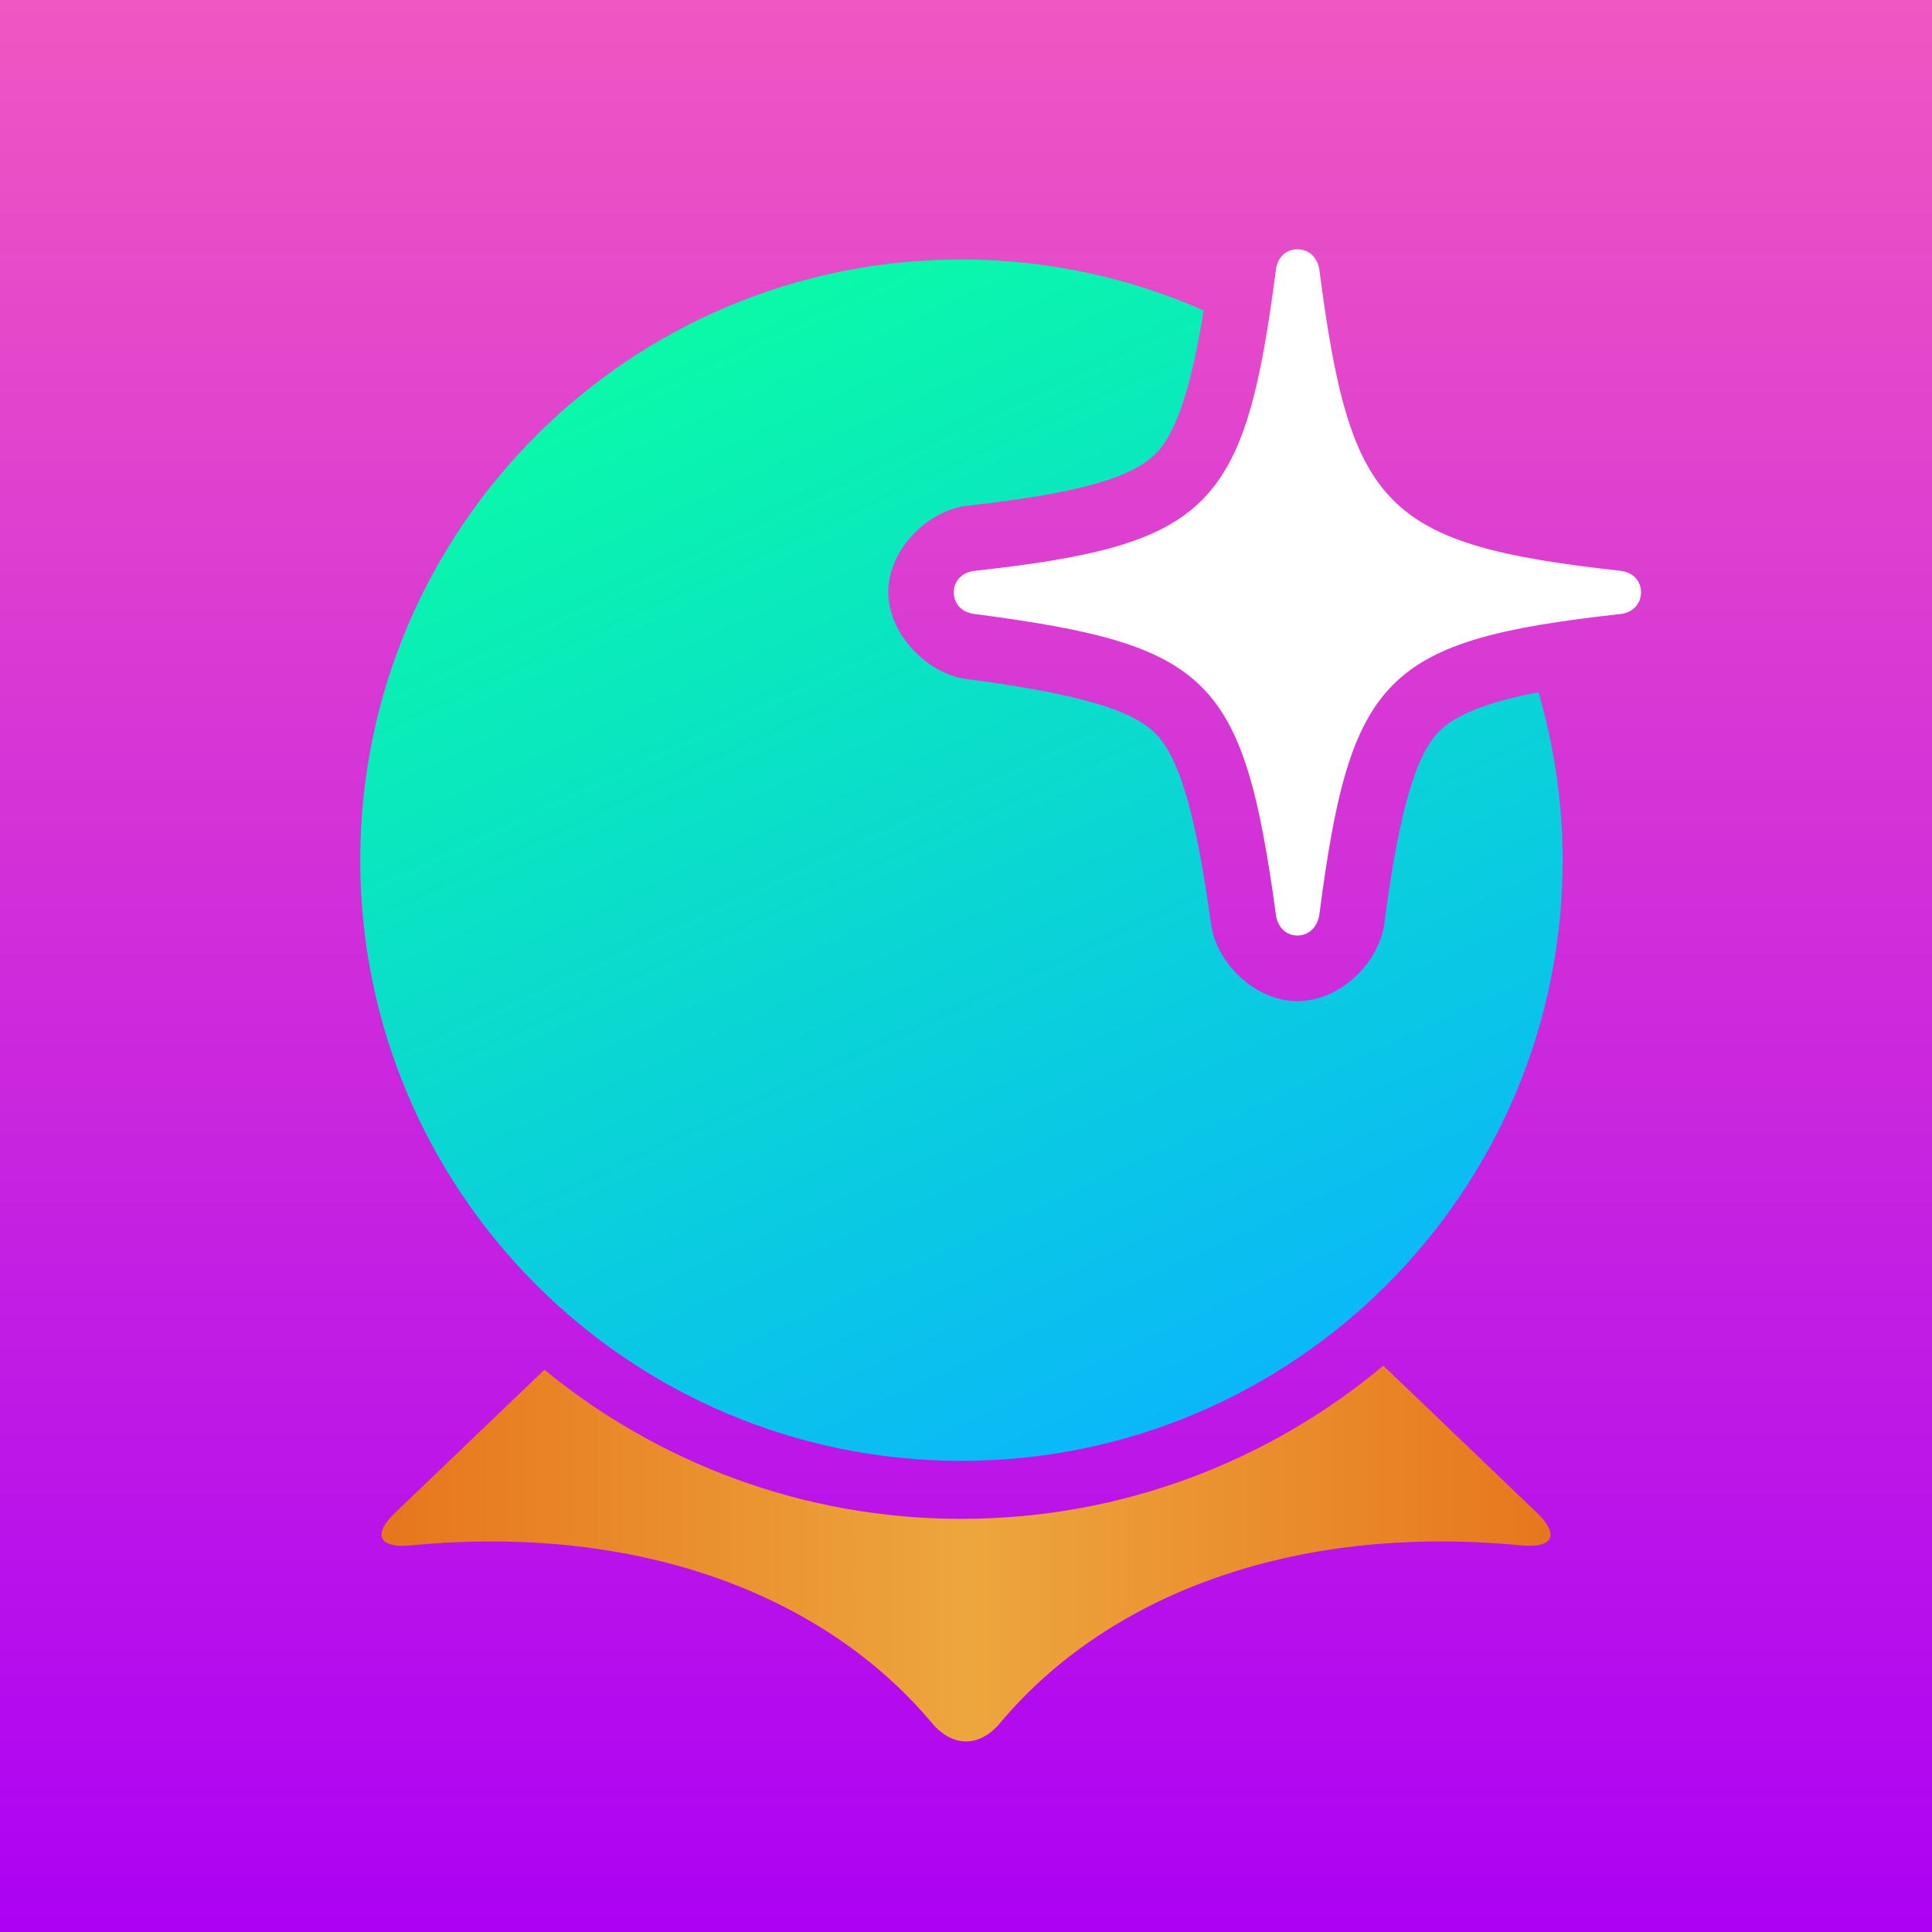
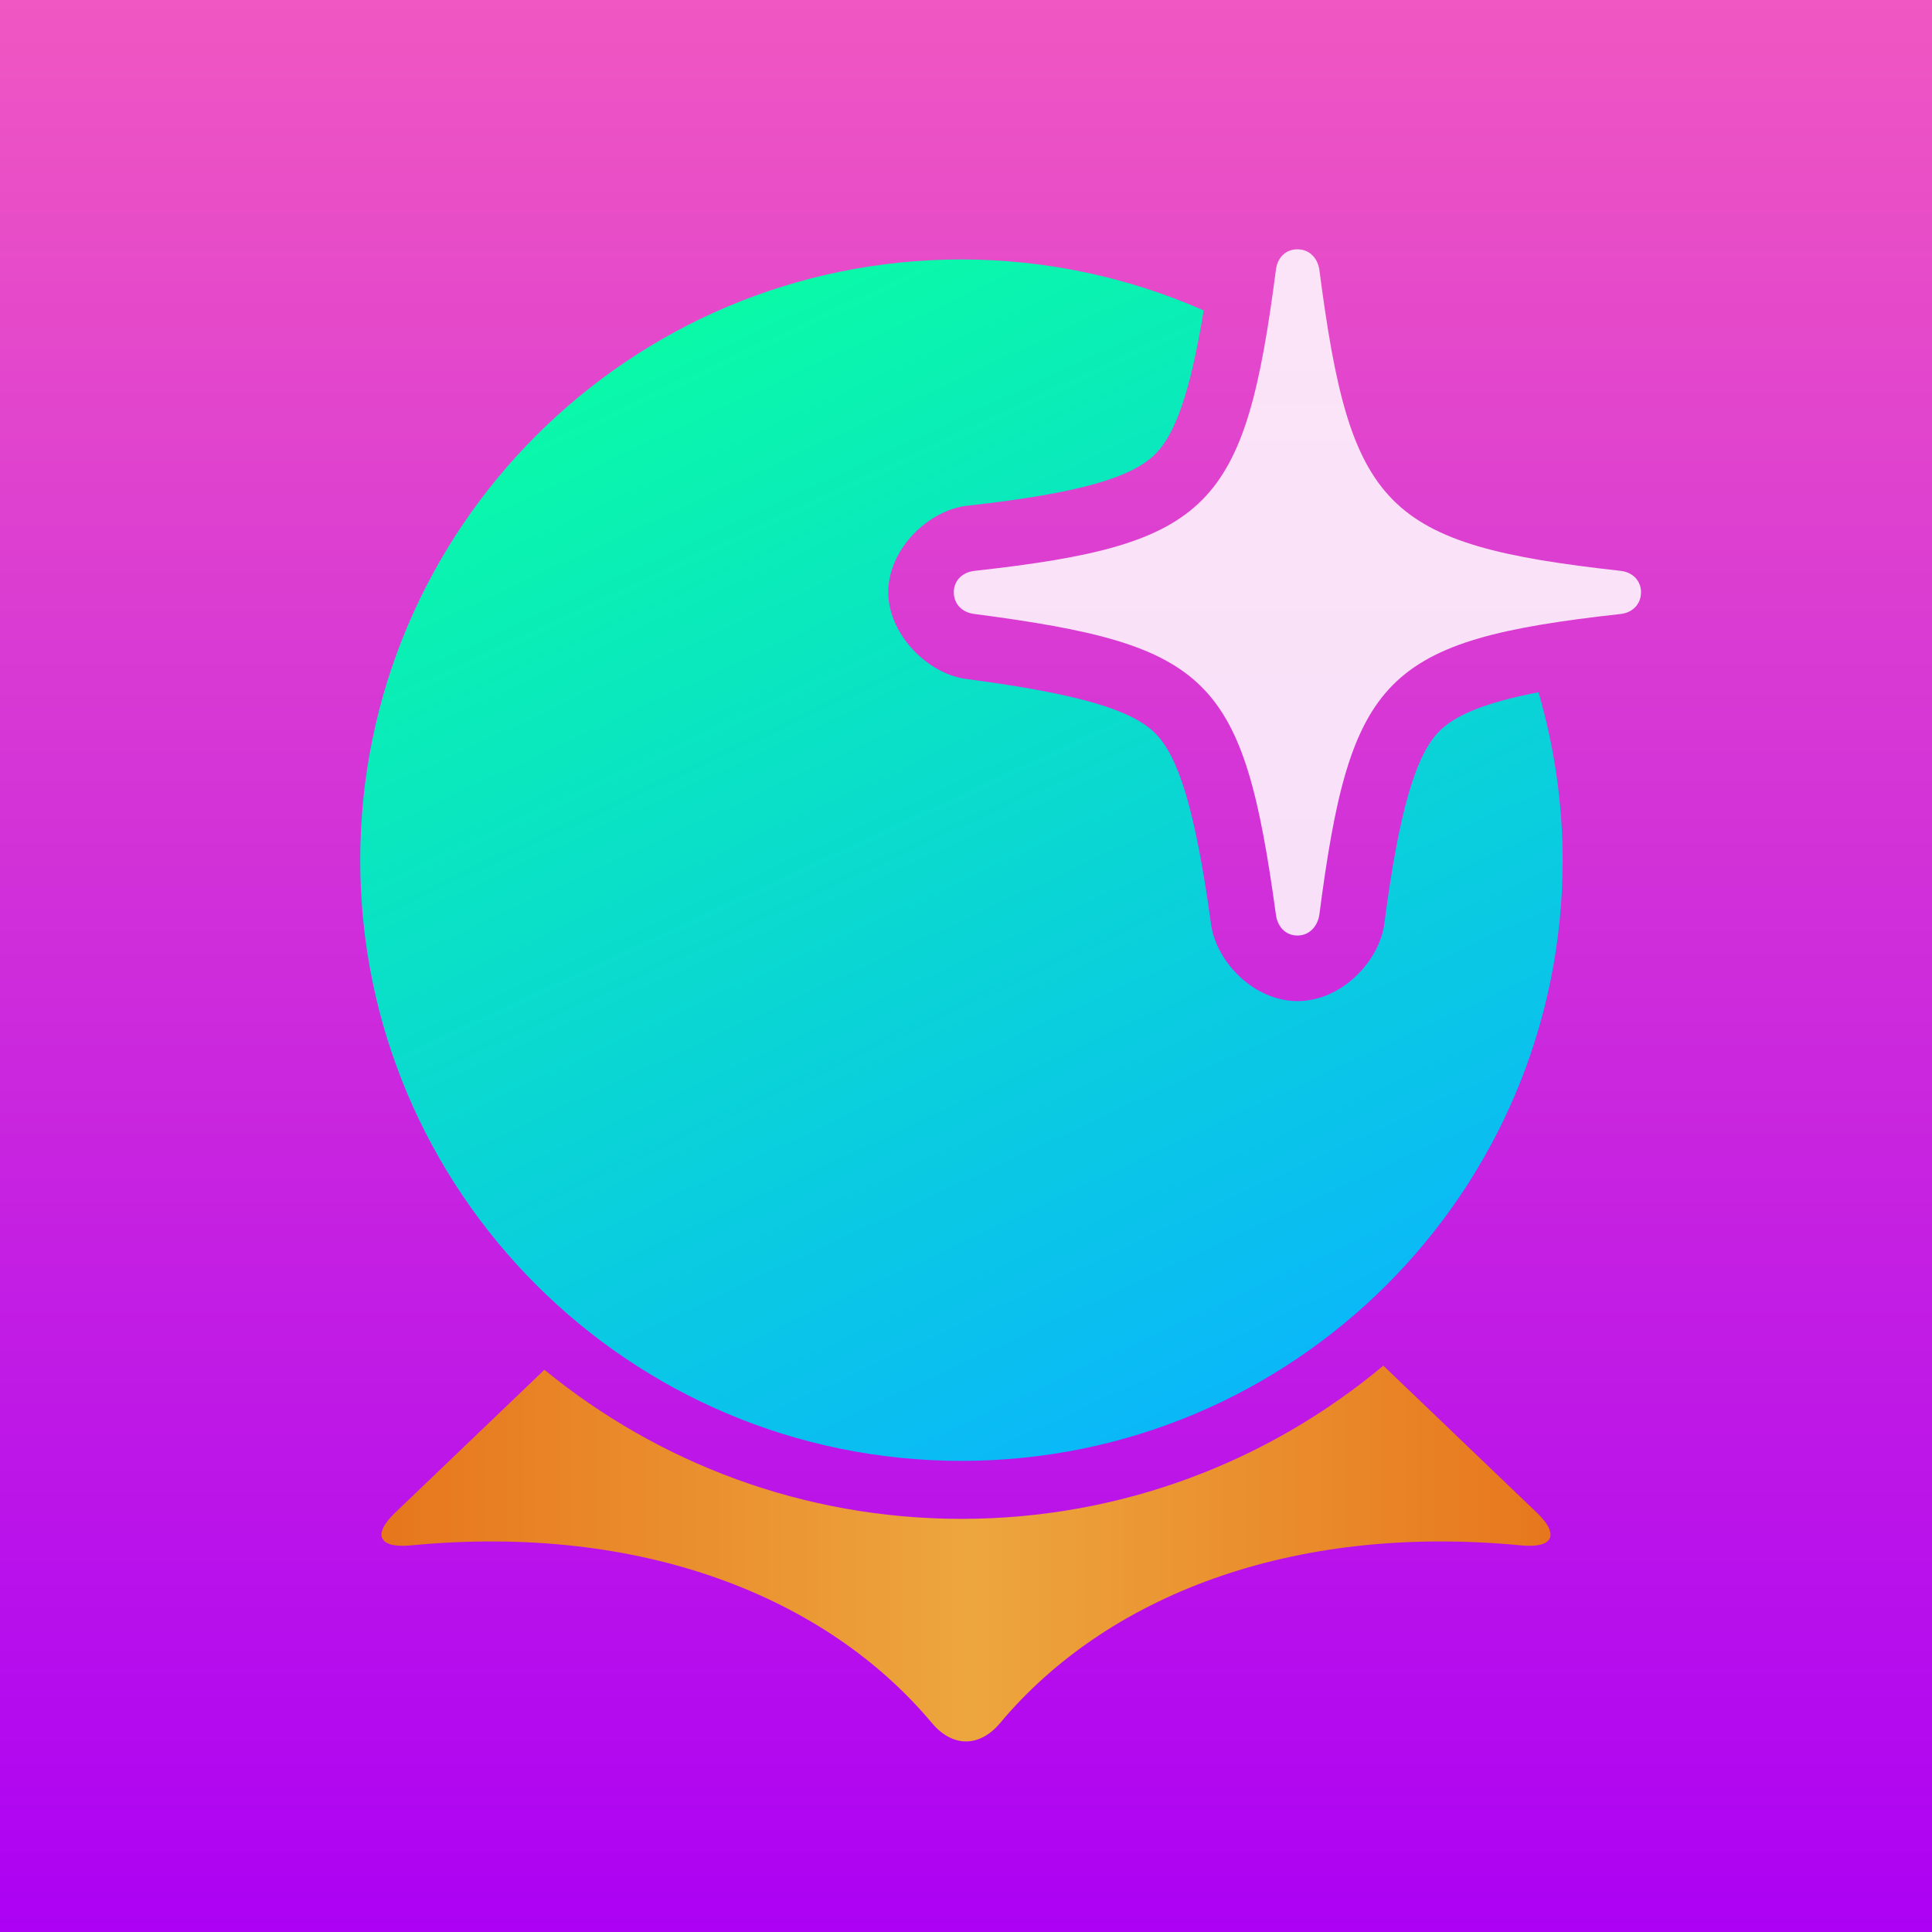
<svg xmlns="http://www.w3.org/2000/svg" xmlns:xlink="http://www.w3.org/1999/xlink" width="100mm" height="100mm" viewBox="0 0 100 100" version="1.1" id="svg1" xml:space="preserve">
  <defs id="defs1">
    <linearGradient id="linearGradient12">
-       <stop style="stop-color:#e7751c;stop-opacity:1;" offset="0" id="stop15" />
-       <stop style="stop-color:#eda63d;stop-opacity:1;" offset="0.5" id="stop17" />
-       <stop style="stop-color:#e7751c;stop-opacity:1;" offset="1" id="stop16" />
+       <stop style="stop-color:#e7751c;stop-opacity:1" offset="0" id="stop15" />
+       <stop style="stop-color:#eda63d;stop-opacity:1" offset="0.5" id="stop17" />
+       <stop style="stop-color:#e7751c;stop-opacity:1" offset="1" id="stop16" />
    </linearGradient>
    <linearGradient id="linearGradient13">
-       <stop style="stop-color:#0afda4;stop-opacity:1;" offset="0" id="stop13" />
-       <stop style="stop-color:#0ab4fd;stop-opacity:1;" offset="1" id="stop14" />
+       <stop style="stop-color:#0afda4;stop-opacity:1" offset="0" id="stop13" />
+       <stop style="stop-color:#0ab4fd;stop-opacity:1" offset="1" id="stop14" />
    </linearGradient>
    <linearGradient xlink:href="#linearGradient13" id="linearGradient14" x1="37.11" y1="13.858" x2="62.89" y2="69.142" gradientUnits="userSpaceOnUse" gradientTransform="matrix(1.131569,0,0,1.130642,-6.814442,-2.399847)" />
    <linearGradient xlink:href="#linearGradient1" id="linearGradient2" x1="50" y1="0" x2="50" y2="100" gradientUnits="userSpaceOnUse" />
    <linearGradient id="linearGradient1">
-       <stop style="stop-color:#f057c2;stop-opacity:1;" offset="0" id="stop2" />
-       <stop style="stop-color:#ac01f4;stop-opacity:1;" offset="1" id="stop1" />
+       <stop style="stop-color:#f057c2;stop-opacity:1" offset="0" id="stop2" />
+       <stop style="stop-color:#ac01f4;stop-opacity:1" offset="1" id="stop1" />
    </linearGradient>
    <linearGradient xlink:href="#linearGradient12" id="linearGradient3" gradientUnits="userSpaceOnUse" x1="22.569" y1="68.408" x2="77.431" y2="68.408" gradientTransform="matrix(-1.131569,0,0,1.130642,106.8148,-6.548748)" />
  </defs>
-   <g id="layer1" style="display:inline">
-     <rect style="display:inline;fill:url(#linearGradient2);stroke-width:0.265;paint-order:markers stroke fill" id="rect1" width="100" height="100" x="-7.1054274e-15" y="0" />
-     <path d="m 71.602,70.688 c -5.923,4.945 -13.539,7.928 -21.838,7.928 -8.182,4e-5 -15.7,-2.898 -21.586,-7.717 l -7.724,7.397 c -1.197,1.146 -0.841,1.852 0.808,1.693 11.998,-1.155 21.528,2.689 26.975,9.195 1.063,1.269 2.464,1.269 3.527,0 5.446,-6.506 14.976,-10.35 26.974,-9.195 1.649,0.159 2.005,-0.547 0.808,-1.693 z" style="display:inline;fill:url(#linearGradient3);stroke-width:0.265;paint-order:markers stroke fill;stroke:none" id="path10" />
-     <path d="M 49.764,13.429 A 31.118,31.093 0 0 0 18.646,44.522 31.118,31.093 0 0 0 49.764,75.615 31.118,31.093 0 0 0 80.882,44.522 31.118,31.093 0 0 0 79.63,35.83 c -2.797,0.544 -4.318,1.196 -5.129,2.015 -1.178,1.189 -2.065,3.934 -2.85,9.977 a 3.395,3.392 0 0 1 -0.029,0.181 c -0.341,1.842 -2.224,3.814 -4.466,3.814 -2.242,0 -4.181,-2.013 -4.466,-3.935 a 3.395,3.392 0 0 1 -0.004,-0.036 c -0.83,-6.045 -1.717,-8.72 -2.893,-9.893 -1.176,-1.173 -3.808,-2.024 -9.78,-2.809 l 0.093,0.011 c -2.04,-0.211 -4.13,-2.302 -4.13,-4.503 0,-2.24 2.09,-4.27 4.13,-4.481 l -0.024,0.003 c 5.958,-0.66 8.558,-1.501 9.74,-2.694 0.997,-1.006 1.786,-3.146 2.48,-7.412 A 31.118,31.093 0 0 0 49.764,13.429 Z" style="display:inline;fill:url(#linearGradient14);stroke:none;stroke-width:6;paint-order:markers stroke fill" id="path8" />
-     <path d="m 67.154,48.423 c 0.588,0 1.017,-0.429 1.13,-1.039 1.605,-12.352 3.345,-14.248 15.593,-15.603 0.633,-0.068 1.062,-0.519 1.062,-1.129 0,-0.587 -0.429,-1.039 -1.062,-1.106 -12.248,-1.355 -13.989,-3.252 -15.593,-15.626 -0.113,-0.61 -0.542,-1.016 -1.13,-1.016 -0.588,0 -1.017,0.406 -1.107,1.016 -1.605,12.374 -3.367,14.271 -15.593,15.626 -0.655,0.068 -1.085,0.519 -1.085,1.106 0,0.61 0.429,1.061 1.085,1.129 12.203,1.603 13.898,3.252 15.593,15.603 0.09,0.61 0.52,1.039 1.107,1.039 z" fill="#ffffff" fill-opacity="0.85" id="path1" style="display:inline;fill:#ffffff;fill-opacity:1;stroke:none;stroke-width:6;stroke-linecap:butt;stroke-linejoin:round;stroke-dasharray:none;stroke-opacity:1;paint-order:markers stroke fill" />
+   <g id="layer1">
+     <rect style="fill:url(#linearGradient2);stroke-width:0.265;paint-order:markers stroke fill" id="rect1" width="100" height="100" x="-7.1054274e-15" y="0" />
+     <path d="m 71.602,70.688 c -5.923,4.945 -13.539,7.928 -21.838,7.928 -8.182,4e-5 -15.7,-2.898 -21.586,-7.717 l -7.724,7.397 c -1.197,1.146 -0.841,1.852 0.808,1.693 11.998,-1.155 21.528,2.689 26.975,9.195 1.063,1.269 2.464,1.269 3.527,0 5.446,-6.506 14.976,-10.35 26.974,-9.195 1.649,0.159 2.005,-0.547 0.808,-1.693 z" style="fill:url(#linearGradient3);stroke-width:0.265;paint-order:markers stroke fill" id="path10" />
+     <path d="M 49.764,13.429 A 31.118,31.093 0 0 0 18.646,44.522 31.118,31.093 0 0 0 49.764,75.615 31.118,31.093 0 0 0 80.882,44.522 31.118,31.093 0 0 0 79.63,35.83 c -2.797,0.544 -4.318,1.196 -5.129,2.015 -1.178,1.189 -2.065,3.934 -2.85,9.977 a 3.395,3.392 0 0 1 -0.029,0.181 c -0.341,1.842 -2.224,3.814 -4.466,3.814 -2.242,0 -4.181,-2.013 -4.466,-3.935 a 3.395,3.392 0 0 1 -0.004,-0.036 c -0.83,-6.045 -1.717,-8.72 -2.893,-9.893 -1.176,-1.173 -3.808,-2.024 -9.78,-2.809 l 0.093,0.011 c -2.04,-0.211 -4.13,-2.302 -4.13,-4.503 0,-2.24 2.09,-4.27 4.13,-4.481 l -0.024,0.003 c 5.958,-0.66 8.558,-1.501 9.74,-2.694 0.997,-1.006 1.786,-3.146 2.48,-7.412 A 31.118,31.093 0 0 0 49.764,13.429 Z" style="fill:url(#linearGradient14);stroke-width:6;paint-order:markers stroke fill" id="path8" />
+     <path d="m 67.154,48.423 c 0.588,0 1.017,-0.429 1.13,-1.039 1.605,-12.352 3.345,-14.248 15.593,-15.603 0.633,-0.068 1.062,-0.519 1.062,-1.129 0,-0.587 -0.429,-1.039 -1.062,-1.106 -12.248,-1.355 -13.989,-3.252 -15.593,-15.626 -0.113,-0.61 -0.542,-1.016 -1.13,-1.016 -0.588,0 -1.017,0.406 -1.107,1.016 -1.605,12.374 -3.367,14.271 -15.593,15.626 -0.655,0.068 -1.085,0.519 -1.085,1.106 0,0.61 0.429,1.061 1.085,1.129 12.203,1.603 13.898,3.252 15.593,15.603 0.09,0.61 0.52,1.039 1.107,1.039 z" fill="#ffffff" fill-opacity="0.85" id="path1" style="fill:#ffffff;stroke-width:6;stroke-linejoin:round;paint-order:markers stroke fill" />
  </g>
</svg>
